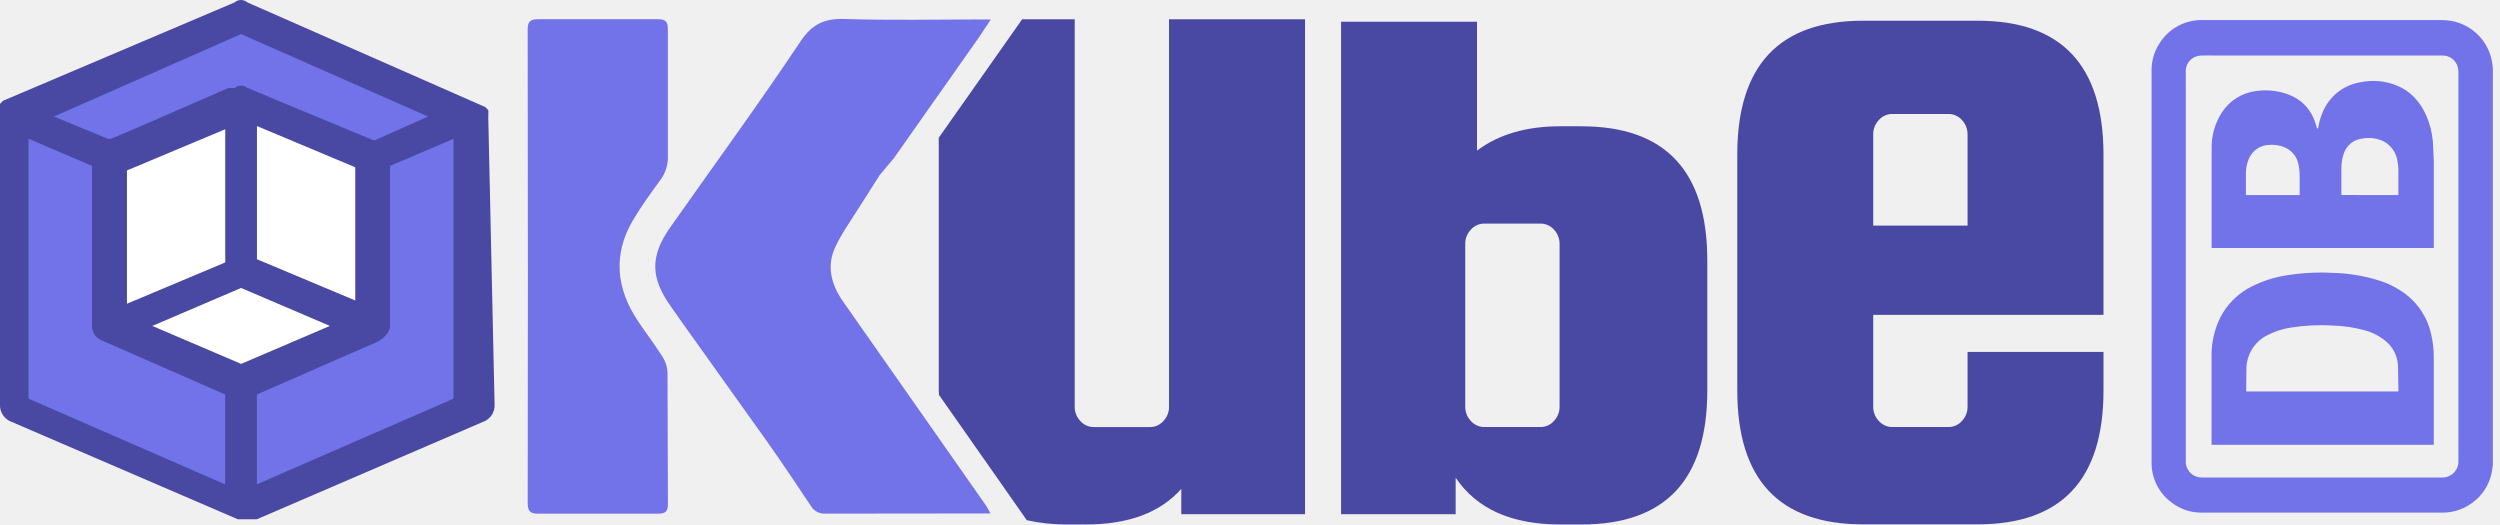
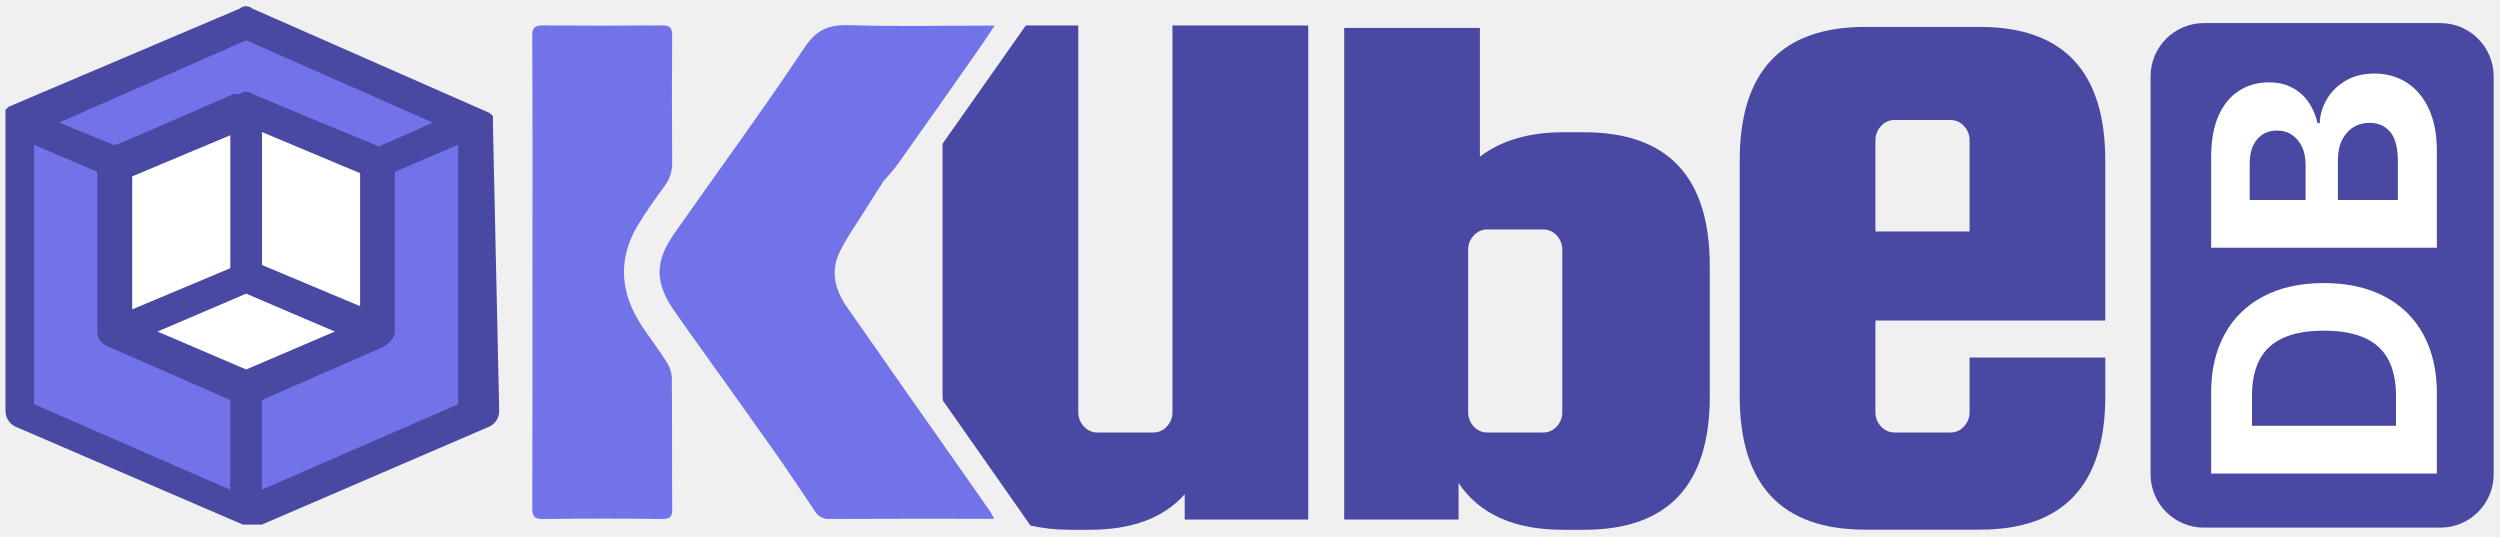
- <svg xmlns="http://www.w3.org/2000/svg" width="143" height="30" fill="none">
-   <g fill="#7272e9">
-     <path d="M27.027 6.665v16.869l-13.241 5.624V21.72l7.437-3.084V9.024l5.805-2.358z" />
-     <path d="M13.786.862l13.241 5.803-5.805 2.358-7.437-3.264-7.437 3.264L.725 6.665 13.786.862z" />
-     <path d="M13.786 21.72v7.438L.725 23.534V6.665l5.624 2.358v9.613l7.437 3.084z" />
-   </g>
-   <path d="M27.934 6.666v-.182-.182l-.182-.181L14.148.136A.55.55 0 0 0 13.786 0a.55.55 0 0 0-.363.136L.182 5.759 0 5.94v.182.181 16.869a1 1 0 0 0 .544.907l13.059 5.624h1.086l13.059-5.624a1 1 0 0 0 .402-.375c.096-.16.145-.345.141-.532l-.363-16.505h.006zM13.786 1.95l10.702 4.717-3.265 1.45-7.074-3.084c-.101-.087-.229-.136-.363-.136a.55.55 0 0 0-.363.136L6.349 7.936h-.182l-3.084-1.27L13.786 1.95zm-.907 25.757L1.632 22.804V7.936l3.81 1.629v8.893c-.004.187.045.371.141.532a.99.99 0 0 0 .402.375l6.894 2.895v5.446zm.907-6.892l-6.53-2.716V9.75l6.53-2.903 6.53 2.903v8.344l-6.53 2.721zm12.154 1.989l-11.246 4.898v-5.255l6.892-2.901c.167-.085.306-.215.402-.375s.145-.345.141-.532v-9.07l3.81-1.629.001 14.865z" fill="#4949a3" />
-   <g fill="#fff">
-     <path d="M21.223 18.637V9.024L13.786 5.76v9.613l7.437 3.264z" />
-     <path d="M21.222 18.637l-7.437-3.264-7.437 3.264 7.437 3.084 7.437-3.084z" />
-     <path d="M13.786 15.373V5.76L6.349 9.024v9.613l7.437-3.264z" />
-   </g>
-   <path d="M21.585 8.117l-7.437-3.084h-1.086L5.988 8.117c-.364.182-.726.543-.726.907v9.613c0 .364.182.726.726.907l7.435 3.26c.1.089.229.139.363.139s.263-.049.363-.139l7.437-3.259c.364-.181.726-.543.726-.907V9.025c0-.364-.363-.726-.726-.908zM7.261 9.75l5.623-2.358v7.619l-5.623 2.362V9.75zm6.53 11.065l-5.079-2.172 5.079-2.172 5.079 2.172-5.079 2.172zm6.53-3.628l-5.623-2.358V7.21l5.623 2.358v7.619z" fill="#4949a3" />
-   <path d="M142.592 3.912v22.661l-.03.232a2.79 2.79 0 0 1-.96 1.805 2.83 2.83 0 0 1-1.929.712h-13.799a2.77 2.77 0 0 1-1.677-.592c-.358-.267-.647-.616-.843-1.017a2.8 2.8 0 0 1-.283-1.291V9.47 4.039a2.77 2.77 0 0 1 .437-1.534 2.83 2.83 0 0 1 1.071-1.018 2.82 2.82 0 0 1 1.437-.339h13.622a3.55 3.55 0 0 1 .588.049 2.89 2.89 0 0 1 1.532.811 2.88 2.88 0 0 1 .789 1.543l.045.361zm-17.564 11.324v11.122a1.09 1.09 0 0 0 .011.206.89.89 0 0 0 .316.544.9.9 0 0 0 .595.205h13.732c.126.004.252-.019.369-.066a.92.92 0 0 0 .512-.524.93.93 0 0 0 .058-.37v-7.196V4.152c.002-.106-.01-.212-.036-.315a.89.89 0 0 0-.332-.488c-.164-.12-.363-.181-.565-.173h-12.899c-.293 0-.587-.008-.88 0-.12.004-.238.03-.349.077a.88.88 0 0 0-.402.343c-.095.153-.141.331-.132.511l.002 11.128zm14.186-1.049h-12.709v-.075-5.628c-.013-.724.19-1.436.581-2.045a2.72 2.72 0 0 1 .817-.818 2.71 2.71 0 0 1 1.084-.404 3.73 3.73 0 0 1 1.863.172c.848.304 1.377.911 1.629 1.765l.041.149a.27.27 0 0 0 .045.065.21.21 0 0 0 .039-.065c.047-.312.135-.617.262-.906a2.82 2.82 0 0 1 2.112-1.684 3.59 3.59 0 0 1 2.088.166c.814.323 1.358.925 1.711 1.716a4.76 4.76 0 0 1 .384 1.502l.054 1.173v4.815l-.001.101zm-2.026-3.028v-.083-1.358a2.67 2.67 0 0 0-.057-.535 1.52 1.52 0 0 0-.328-.719c-.17-.207-.392-.365-.643-.459a2.01 2.01 0 0 0-1.049-.076 1.24 1.24 0 0 0-.649.272 1.25 1.25 0 0 0-.398.581c-.094.278-.14.57-.136.864v1.442a.5.5 0 0 0 .007.067l3.253.004zm-8.72 0h3.072v-.065-1.116a2.83 2.83 0 0 0-.059-.527 1.33 1.33 0 0 0-.268-.617c-.14-.18-.324-.32-.534-.409a1.89 1.89 0 0 0-.898-.136 1.29 1.29 0 0 0-1.128.752 1.98 1.98 0 0 0-.187.866v1.183l.002.066v.003zm10.746 14.284h-12.713v-.08-4.991a4.87 4.87 0 0 1 .479-2.172 4.05 4.05 0 0 1 1.847-1.829c.591-.294 1.222-.498 1.874-.607a12.36 12.36 0 0 1 2.726-.156 9.59 9.59 0 0 1 2.615.425 5.08 5.08 0 0 1 1.594.815 3.94 3.94 0 0 1 1.419 2.24 5.83 5.83 0 0 1 .157 1.405v4.858l.002.092zm-10.727-3.052h8.655c.038 0 .051-.016.05-.053l-.03-1.462a1.94 1.94 0 0 0-.202-.742 1.93 1.93 0 0 0-.477-.604 3.12 3.12 0 0 0-1.222-.636 7.64 7.64 0 0 0-1.819-.271 10.85 10.85 0 0 0-2.409.115 4.26 4.26 0 0 0-1.374.455 2.16 2.16 0 0 0-1.164 1.889l-.013 1.242c0 .016.004.038.005.073v-.005z" fill="#7272e9" />
-   <path d="M66.869 23.263a1.16 1.16 0 0 1-.319.815c-.098.111-.218.2-.353.261a1.02 1.02 0 0 1-.43.088h-3.191a1.02 1.02 0 0 1-.783-.349c-.209-.219-.324-.512-.319-.815V1.101h-3.005l-4.773 6.778v14.456c0 .091.015.167.016.258l3.238 4.616 1.781 2.546a10.28 10.28 0 0 0 2.163.244h1.222c2.437 0 4.255-.679 5.454-2.037v1.451h7.078V1.101h-7.78v22.162zm53.45-5.252V8.844c0-5.106-2.399-7.659-7.196-7.659h-6.554c-4.798 0-7.197 2.553-7.197 7.659v13.491c0 5.105 2.399 7.658 7.197 7.658h6.555c4.797 0 7.196-2.553 7.196-7.658V20.13h-7.776v3.132a1.16 1.16 0 0 1-.319.815 1.02 1.02 0 0 1-.353.261 1.03 1.03 0 0 1-.43.088h-3.191a1.02 1.02 0 0 1-.784-.349 1.16 1.16 0 0 1-.319-.815V18.01h13.171zM107.148 7.683c-.004-.303.111-.595.319-.815a1.03 1.03 0 0 1 .354-.261 1.02 1.02 0 0 1 .43-.088h3.191a1.03 1.03 0 0 1 .43.088 1.02 1.02 0 0 1 .353.261 1.17 1.17 0 0 1 .319.815v5.222h-5.396V7.683z" fill="#4949a3" />
-   <path d="M51.57 10.058l.001.024-.017-.008.016-.016z" fill="#fff" />
-   <path d="M50.268 10.075l.861-1.026 4.853-6.893.693-1.043h-.517c-2.606 0-5.214.058-7.818-.026-1.166-.037-1.872.261-2.562 1.297-2.398 3.597-4.957 7.085-7.442 10.623-1.16 1.651-1.134 2.874.039 4.526l.783 1.113 4.771 6.684c.835 1.184 1.639 2.39 2.444 3.595a.9.9 0 0 0 .854.454l8.921-.009h.504c-.103-.19-.157-.316-.235-.428l-1.966-2.808-6.246-8.912c-.65-.936-.937-1.991-.437-3.069.367-.794.891-1.517 1.358-2.265l1.166-1.83-.023.016zm-20.072 5.173l-.011 13.479c0 .489.102.663.627.656h6.819c.486 0 .577-.163.573-.603l-.023-7.5c-.019-.322-.123-.633-.303-.901-.439-.693-.941-1.344-1.396-2.027-1.24-1.864-1.428-3.802-.272-5.762.468-.794 1.017-1.544 1.56-2.291a2.14 2.14 0 0 0 .432-1.358v-7.24c0-.453-.109-.607-.58-.602h-6.817c-.475 0-.623.117-.622.614l.012 13.534z" fill="#7272e9" />
-   <path d="M90.459 7.223h-1.222c-1.934 0-3.518.464-4.752 1.393V1.245h-7.776v28.167h6.555v-2.088C84.463 29.108 86.455 30 89.239 30h1.222c4.797 0 7.196-2.553 7.196-7.659v-7.458c-.004-5.106-2.403-7.659-7.199-7.659zm-1.252 16.039c.004.303-.111.595-.319.815-.098.111-.218.2-.353.261a1.02 1.02 0 0 1-.43.088h-3.191a1.02 1.02 0 0 1-.783-.349 1.16 1.16 0 0 1-.319-.815v-9.309a1.16 1.16 0 0 1 .319-.815 1.02 1.02 0 0 1 .353-.261c.135-.06.282-.09.43-.088h3.191a1.02 1.02 0 0 1 .784.349 1.17 1.17 0 0 1 .319.815v9.309z" fill="#4949a3" />
+ <svg xmlns="http://www.w3.org/2000/svg" width="191" height="41" viewBox="0 0 191 41" fill="none">
+   <path d="M36.454 9.362V31.854L18.799 39.353V29.436L28.715 25.324V12.507L36.454 9.362Z" fill="#7272E9" />
+   <path d="M18.799 1.625L36.454 9.362L28.715 12.507L18.799 8.155L8.884 12.507L1.385 9.362L18.799 1.625Z" fill="#7272E9" />
+   <path d="M18.799 29.436V39.353L1.385 31.854V9.362L8.884 12.507V25.324L18.799 29.436Z" fill="#7272E9" />
+   <path d="M37.663 9.364V9.121V8.879L37.42 8.638L19.282 0.656C19.148 0.54 18.977 0.475 18.799 0.475C18.621 0.475 18.45 0.54 18.316 0.656L0.661 8.155L0.418 8.395V8.638V8.879V31.371C0.414 31.62 0.479 31.866 0.607 32.079C0.735 32.293 0.921 32.467 1.142 32.58L18.555 40.079H20.003L37.415 32.58C37.637 32.467 37.823 32.294 37.951 32.08C38.079 31.866 38.144 31.62 38.139 31.371L37.656 9.364H37.663ZM18.799 3.075L33.068 9.364L28.714 11.297L19.282 7.186C19.148 7.07 18.977 7.005 18.799 7.005C18.621 7.005 18.45 7.07 18.316 7.186L8.884 11.057H8.641L4.53 9.364L18.799 3.075ZM17.59 37.418L2.594 30.88V11.057L7.674 13.229V25.087C7.669 25.336 7.735 25.582 7.863 25.796C7.991 26.009 8.176 26.183 8.398 26.296L17.59 30.156V37.418ZM18.799 28.228L10.093 24.607V13.475L18.799 9.605L27.505 13.475V24.6L18.799 28.228ZM35.004 30.88L20.008 37.41V30.404L29.198 26.535C29.42 26.422 29.606 26.249 29.734 26.035C29.862 25.821 29.927 25.575 29.922 25.326V13.233L35.002 11.06L35.004 30.88Z" fill="#4949A3" />
+   <path d="M28.715 25.324V12.507L18.799 8.155V20.972L28.715 25.324Z" fill="white" />
+   <path d="M28.714 25.324L18.799 20.972L8.883 25.324L18.799 29.436L28.714 25.324Z" fill="white" />
+   <path d="M18.799 20.972V8.155L8.883 12.507V25.324L18.799 20.972Z" fill="white" />
+   <path d="M29.198 11.297L19.282 7.186H17.834L8.402 11.297C7.917 11.54 7.433 12.022 7.433 12.507V25.324C7.433 25.809 7.676 26.293 8.402 26.534L18.316 30.88C18.448 30.999 18.62 31.065 18.799 31.065C18.977 31.065 19.149 30.999 19.282 30.88L29.198 26.535C29.683 26.295 30.166 25.811 30.166 25.326V12.508C30.166 12.023 29.683 11.54 29.198 11.297ZM10.1 13.475L17.597 10.331V20.489L10.1 23.639V13.475ZM18.806 28.228L12.034 25.331L18.806 22.435L25.579 25.331L18.806 28.228ZM27.512 23.391L20.015 20.246V10.088L27.512 13.233V23.391Z" fill="#4949A3" />
+   <path d="M89.576 31.492C89.581 31.896 89.428 32.286 89.15 32.578C89.02 32.727 88.859 32.846 88.679 32.926C88.499 33.006 88.303 33.046 88.106 33.044H83.851C83.654 33.047 83.458 33.006 83.278 32.926C83.097 32.846 82.937 32.727 82.807 32.578C82.528 32.286 82.376 31.896 82.381 31.492V1.943H78.375C76.259 4.961 74.138 7.973 72.011 10.981V30.256C72.011 30.377 72.031 30.478 72.033 30.6C73.474 32.651 74.913 34.703 76.351 36.755C77.144 37.885 77.936 39.016 78.726 40.15C79.673 40.36 80.64 40.469 81.61 40.475H83.239C86.489 40.475 88.913 39.57 90.512 37.76V39.695H99.949V1.943H89.576V31.492Z" fill="#4949A3" />
+   <path d="M160.843 24.49V12.268C160.843 5.46 157.645 2.056 151.248 2.056H142.509C136.113 2.056 132.914 5.46 132.914 12.268V30.256C132.914 37.063 136.113 40.466 142.509 40.466H151.25C157.646 40.466 160.845 37.063 160.845 30.256V27.316H150.477V31.492C150.482 31.896 150.329 32.286 150.051 32.578C149.921 32.727 149.761 32.846 149.58 32.926C149.4 33.006 149.204 33.047 149.007 33.044H144.752C144.555 33.047 144.359 33.006 144.179 32.926C143.999 32.846 143.838 32.727 143.708 32.578C143.429 32.286 143.276 31.896 143.282 31.492V24.49H160.843ZM143.282 10.72C143.277 10.316 143.43 9.927 143.708 9.634C143.838 9.485 143.999 9.367 144.179 9.286C144.359 9.206 144.555 9.166 144.752 9.169H149.007C149.204 9.166 149.4 9.206 149.58 9.286C149.761 9.367 149.921 9.485 150.051 9.634C150.329 9.927 150.481 10.316 150.477 10.72V17.683H143.282V10.72Z" fill="#4949A3" />
+   <path d="M69.178 13.886L69.18 13.919L69.157 13.908L69.178 13.886Z" fill="white" />
+   <path d="M67.442 13.908C67.826 13.454 68.246 13.024 68.59 12.539C70.763 9.483 72.919 6.42 75.061 3.348C75.357 2.924 75.634 2.486 75.984 1.958H75.294C71.82 1.958 68.342 2.035 64.87 1.923C63.315 1.874 62.373 2.271 61.454 3.652C58.257 8.448 54.844 13.099 51.531 17.817C49.985 20.018 50.019 21.649 51.584 23.851C51.935 24.343 52.277 24.843 52.628 25.335C54.75 28.306 56.884 31.266 58.99 34.248C60.103 35.826 61.175 37.434 62.248 39.041C62.361 39.24 62.528 39.403 62.73 39.51C62.931 39.617 63.159 39.665 63.387 39.648C67.352 39.623 71.317 39.635 75.281 39.635H75.953C75.815 39.382 75.743 39.213 75.64 39.065C74.77 37.816 73.896 36.568 73.018 35.321C70.24 31.36 67.45 27.41 64.691 23.438C63.824 22.19 63.441 20.784 64.108 19.346C64.597 18.287 65.295 17.324 65.918 16.327C66.425 15.507 66.954 14.697 67.473 13.886L67.442 13.908ZM40.68 20.805C40.68 26.796 40.689 32.787 40.665 38.777C40.665 39.429 40.801 39.661 41.502 39.651C44.532 39.612 47.563 39.612 50.593 39.651C51.241 39.651 51.363 39.434 51.357 38.848C51.332 35.515 51.357 32.18 51.327 28.847C51.301 28.418 51.162 28.003 50.923 27.645C50.338 26.722 49.668 25.853 49.062 24.942C47.409 22.457 47.157 19.873 48.7 17.259C49.324 16.2 50.056 15.201 50.78 14.205C51.172 13.685 51.376 13.046 51.355 12.395C51.327 9.178 51.327 5.961 51.355 2.743C51.355 2.139 51.211 1.934 50.582 1.941C47.552 1.97 44.522 1.97 41.492 1.941C40.859 1.941 40.661 2.097 40.663 2.76C40.696 8.777 40.68 14.791 40.68 20.805V20.805Z" fill="#7272E9" />
+   <path d="M121.029 10.106H119.4C116.822 10.106 114.71 10.725 113.064 11.964V2.135H102.696V39.691H111.436V36.907C113.035 39.286 115.691 40.475 119.404 40.475H121.033C127.43 40.475 130.628 37.071 130.628 30.263V20.319C130.623 13.51 127.424 10.106 121.029 10.106ZM119.36 31.492C119.365 31.896 119.212 32.285 118.935 32.578C118.805 32.727 118.644 32.846 118.464 32.926C118.283 33.006 118.088 33.046 117.89 33.044H113.636C113.438 33.047 113.243 33.006 113.062 32.926C112.882 32.846 112.721 32.727 112.591 32.578C112.313 32.286 112.16 31.896 112.166 31.492V19.08C112.161 18.677 112.313 18.287 112.591 17.994C112.721 17.845 112.882 17.727 113.062 17.646C113.243 17.566 113.438 17.526 113.636 17.529H117.89C118.088 17.526 118.283 17.566 118.464 17.647C118.644 17.727 118.805 17.846 118.935 17.994C119.212 18.287 119.365 18.677 119.36 19.08V31.492Z" fill="#4949A3" />
+   <path d="M164.304 5.838C164.304 3.588 166.128 1.764 168.378 1.764H186.443C188.692 1.764 190.516 3.588 190.516 5.838V36.238C190.516 38.487 188.692 40.311 186.443 40.311H168.378C166.128 40.311 164.304 38.487 164.304 36.238V5.838Z" fill="#4949A3" />
+   <path d="M186.177 18.925L168.93 18.925L168.93 12.02C168.93 10.751 169.118 9.692 169.494 8.845C169.87 7.997 170.392 7.36 171.061 6.933C171.723 6.506 172.487 6.293 173.351 6.293C174.025 6.293 174.617 6.428 175.128 6.697C175.633 6.967 176.049 7.337 176.374 7.809C176.695 8.275 176.922 8.808 177.057 9.409L177.225 9.409C177.253 8.752 177.438 8.137 177.781 7.565C178.123 6.986 178.603 6.517 179.221 6.158C179.833 5.799 180.563 5.619 181.411 5.619C182.326 5.619 183.143 5.847 183.861 6.301C184.574 6.75 185.138 7.416 185.554 8.297C185.969 9.179 186.177 10.265 186.177 11.556L186.177 18.925ZM183.196 15.279L183.196 12.306C183.196 11.29 183.002 10.549 182.615 10.082C182.222 9.617 181.7 9.384 181.048 9.384C180.571 9.384 180.15 9.499 179.785 9.729C179.42 9.959 179.134 10.287 178.926 10.714C178.718 11.135 178.615 11.638 178.615 12.222L178.615 15.279L183.196 15.279ZM176.147 15.279L176.147 12.575C176.147 12.076 176.06 11.632 175.886 11.245C175.706 10.852 175.454 10.543 175.128 10.318C174.802 10.088 174.412 9.973 173.958 9.973C173.334 9.973 172.832 10.195 172.45 10.638C172.068 11.076 171.877 11.699 171.877 12.508L171.877 15.279L176.147 15.279Z" fill="white" />
+   <path d="M186.177 30.064L186.177 36.178L168.93 36.178L168.93 30.014C168.93 28.279 169.275 26.786 169.966 25.534C170.651 24.282 171.636 23.319 172.922 22.645C174.207 21.966 175.746 21.626 177.537 21.626C179.333 21.626 180.877 21.966 182.168 22.645C183.46 23.319 184.451 24.287 185.141 25.55C185.832 26.808 186.177 28.313 186.177 30.064ZM183.053 32.532L183.053 30.216C183.053 29.138 182.862 28.231 182.48 27.496C182.093 26.755 181.495 26.199 180.686 25.828C179.872 25.452 178.822 25.264 177.537 25.264C176.262 25.264 175.221 25.452 174.412 25.828C173.604 26.199 173.009 26.752 172.627 27.487C172.245 28.223 172.054 29.13 172.054 30.207L172.054 32.532L183.053 32.532Z" fill="white" />
</svg>
